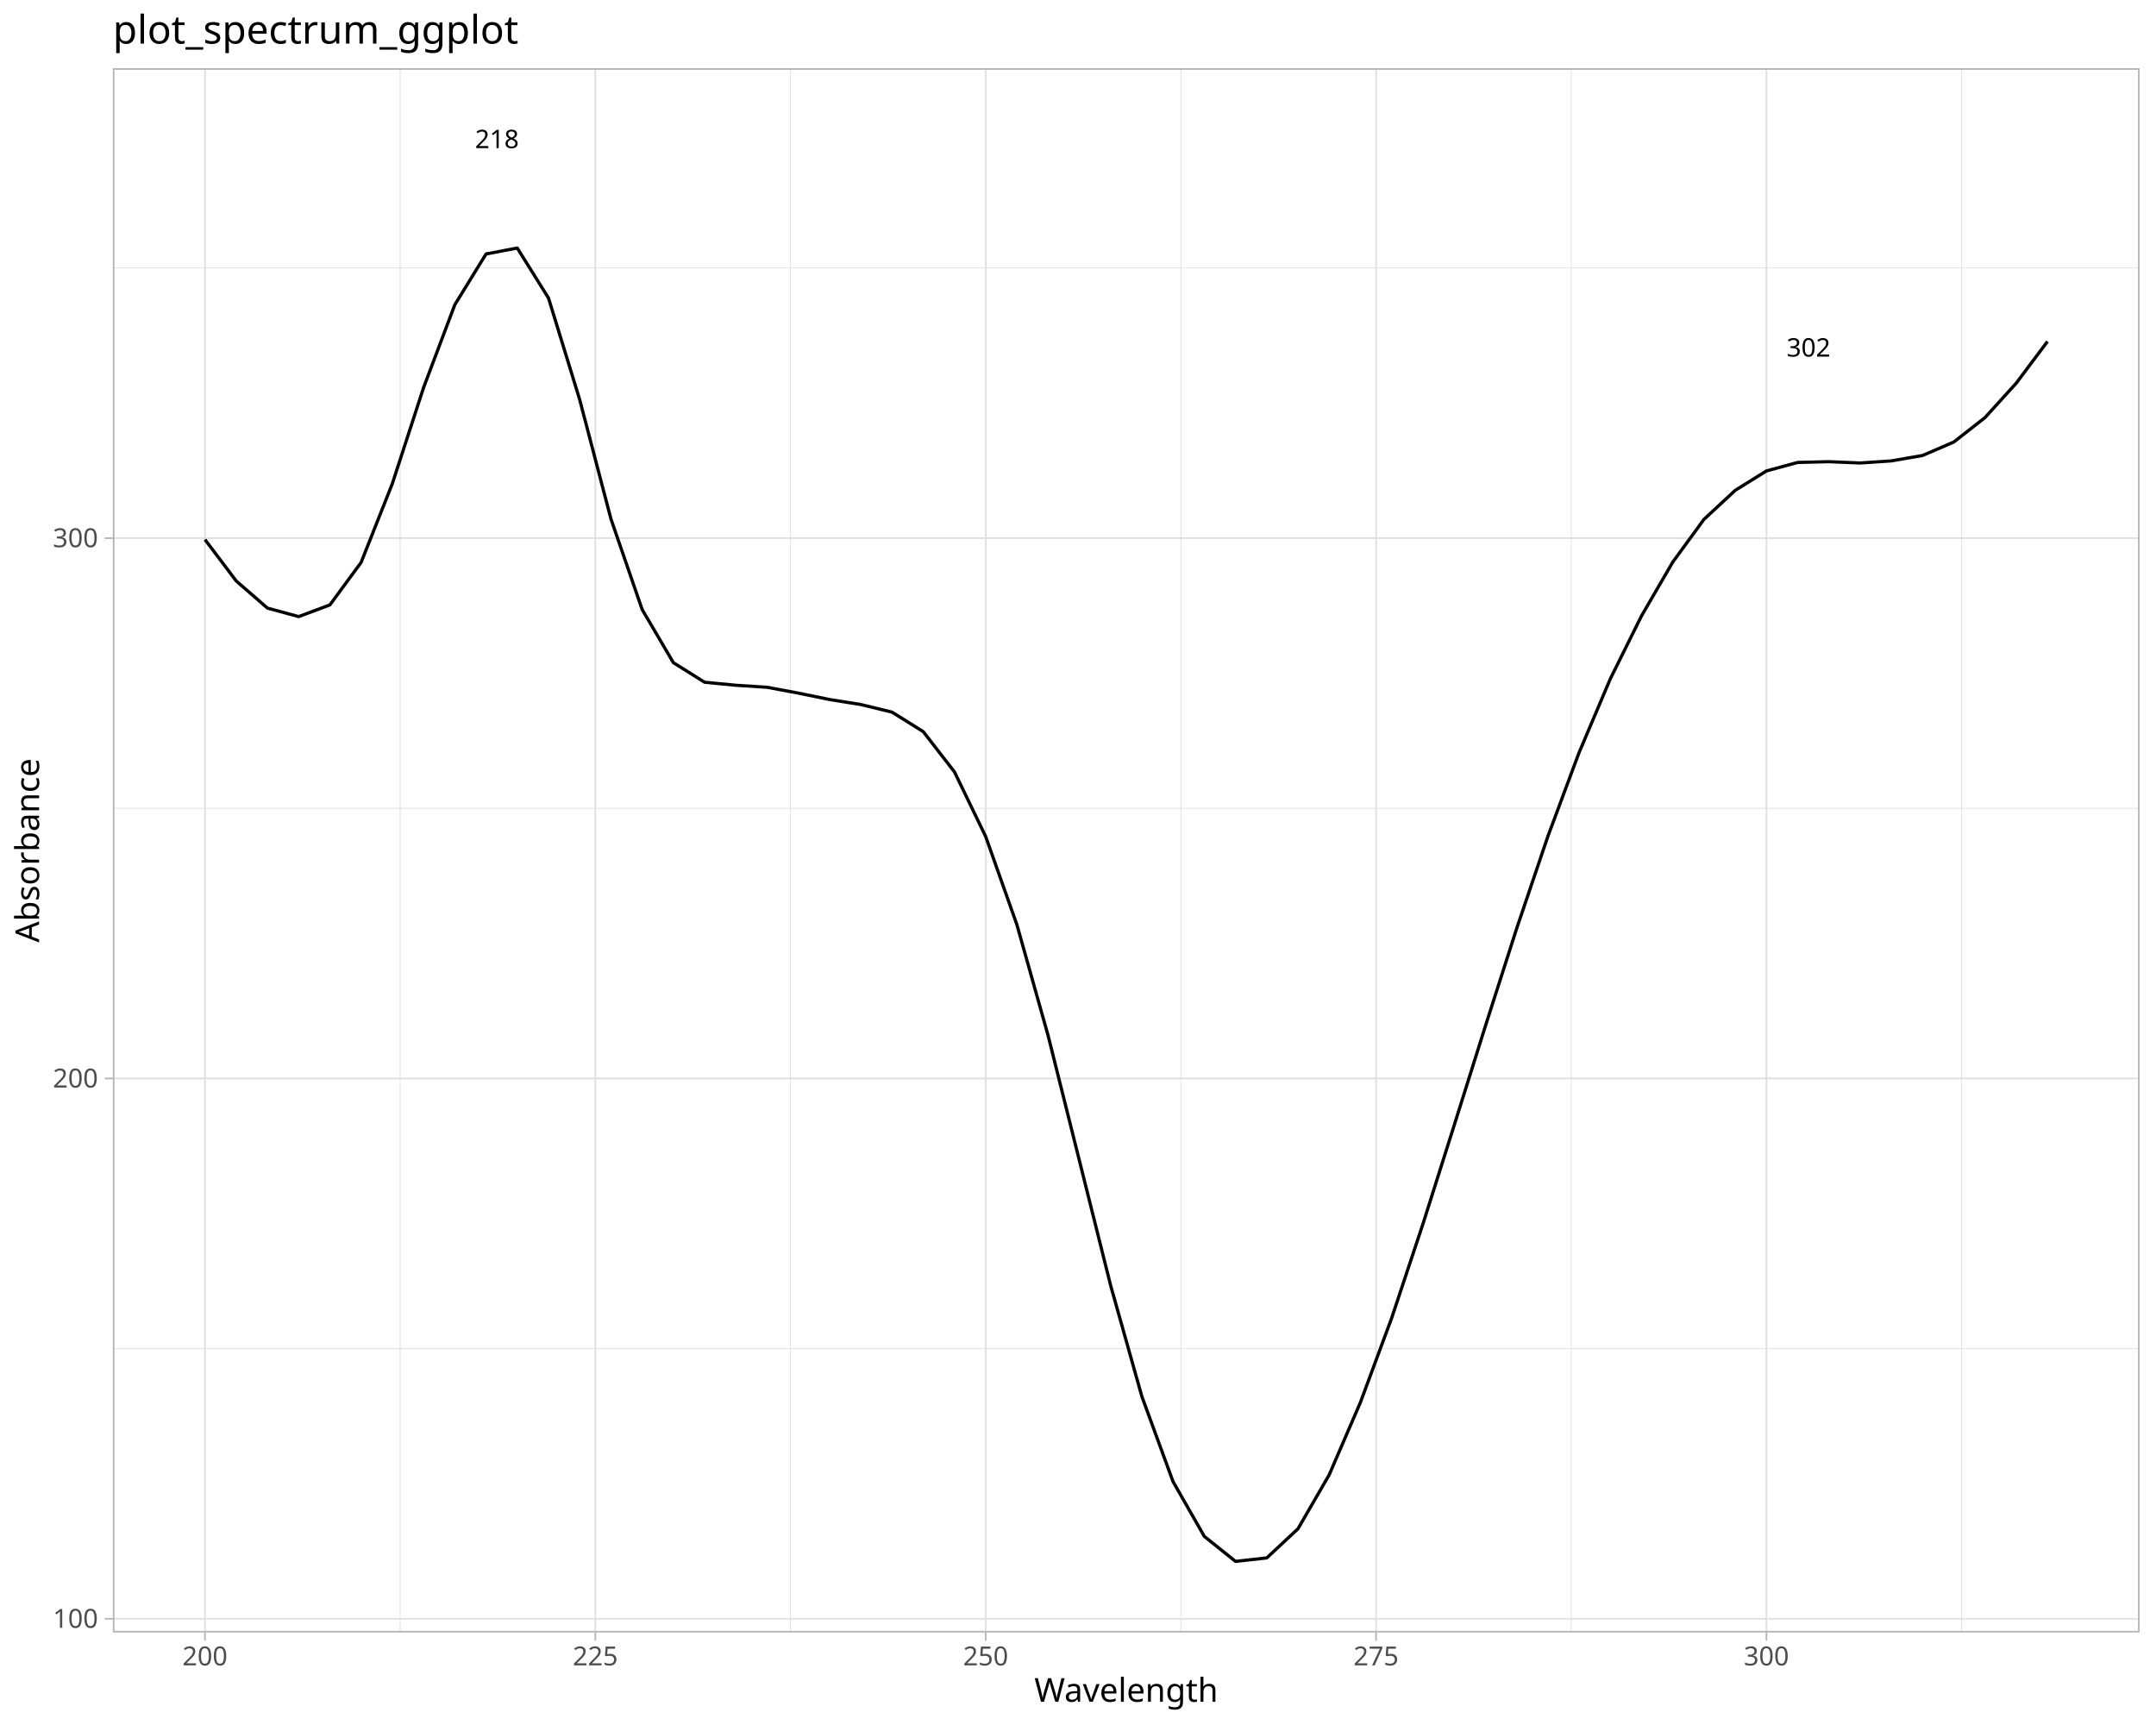
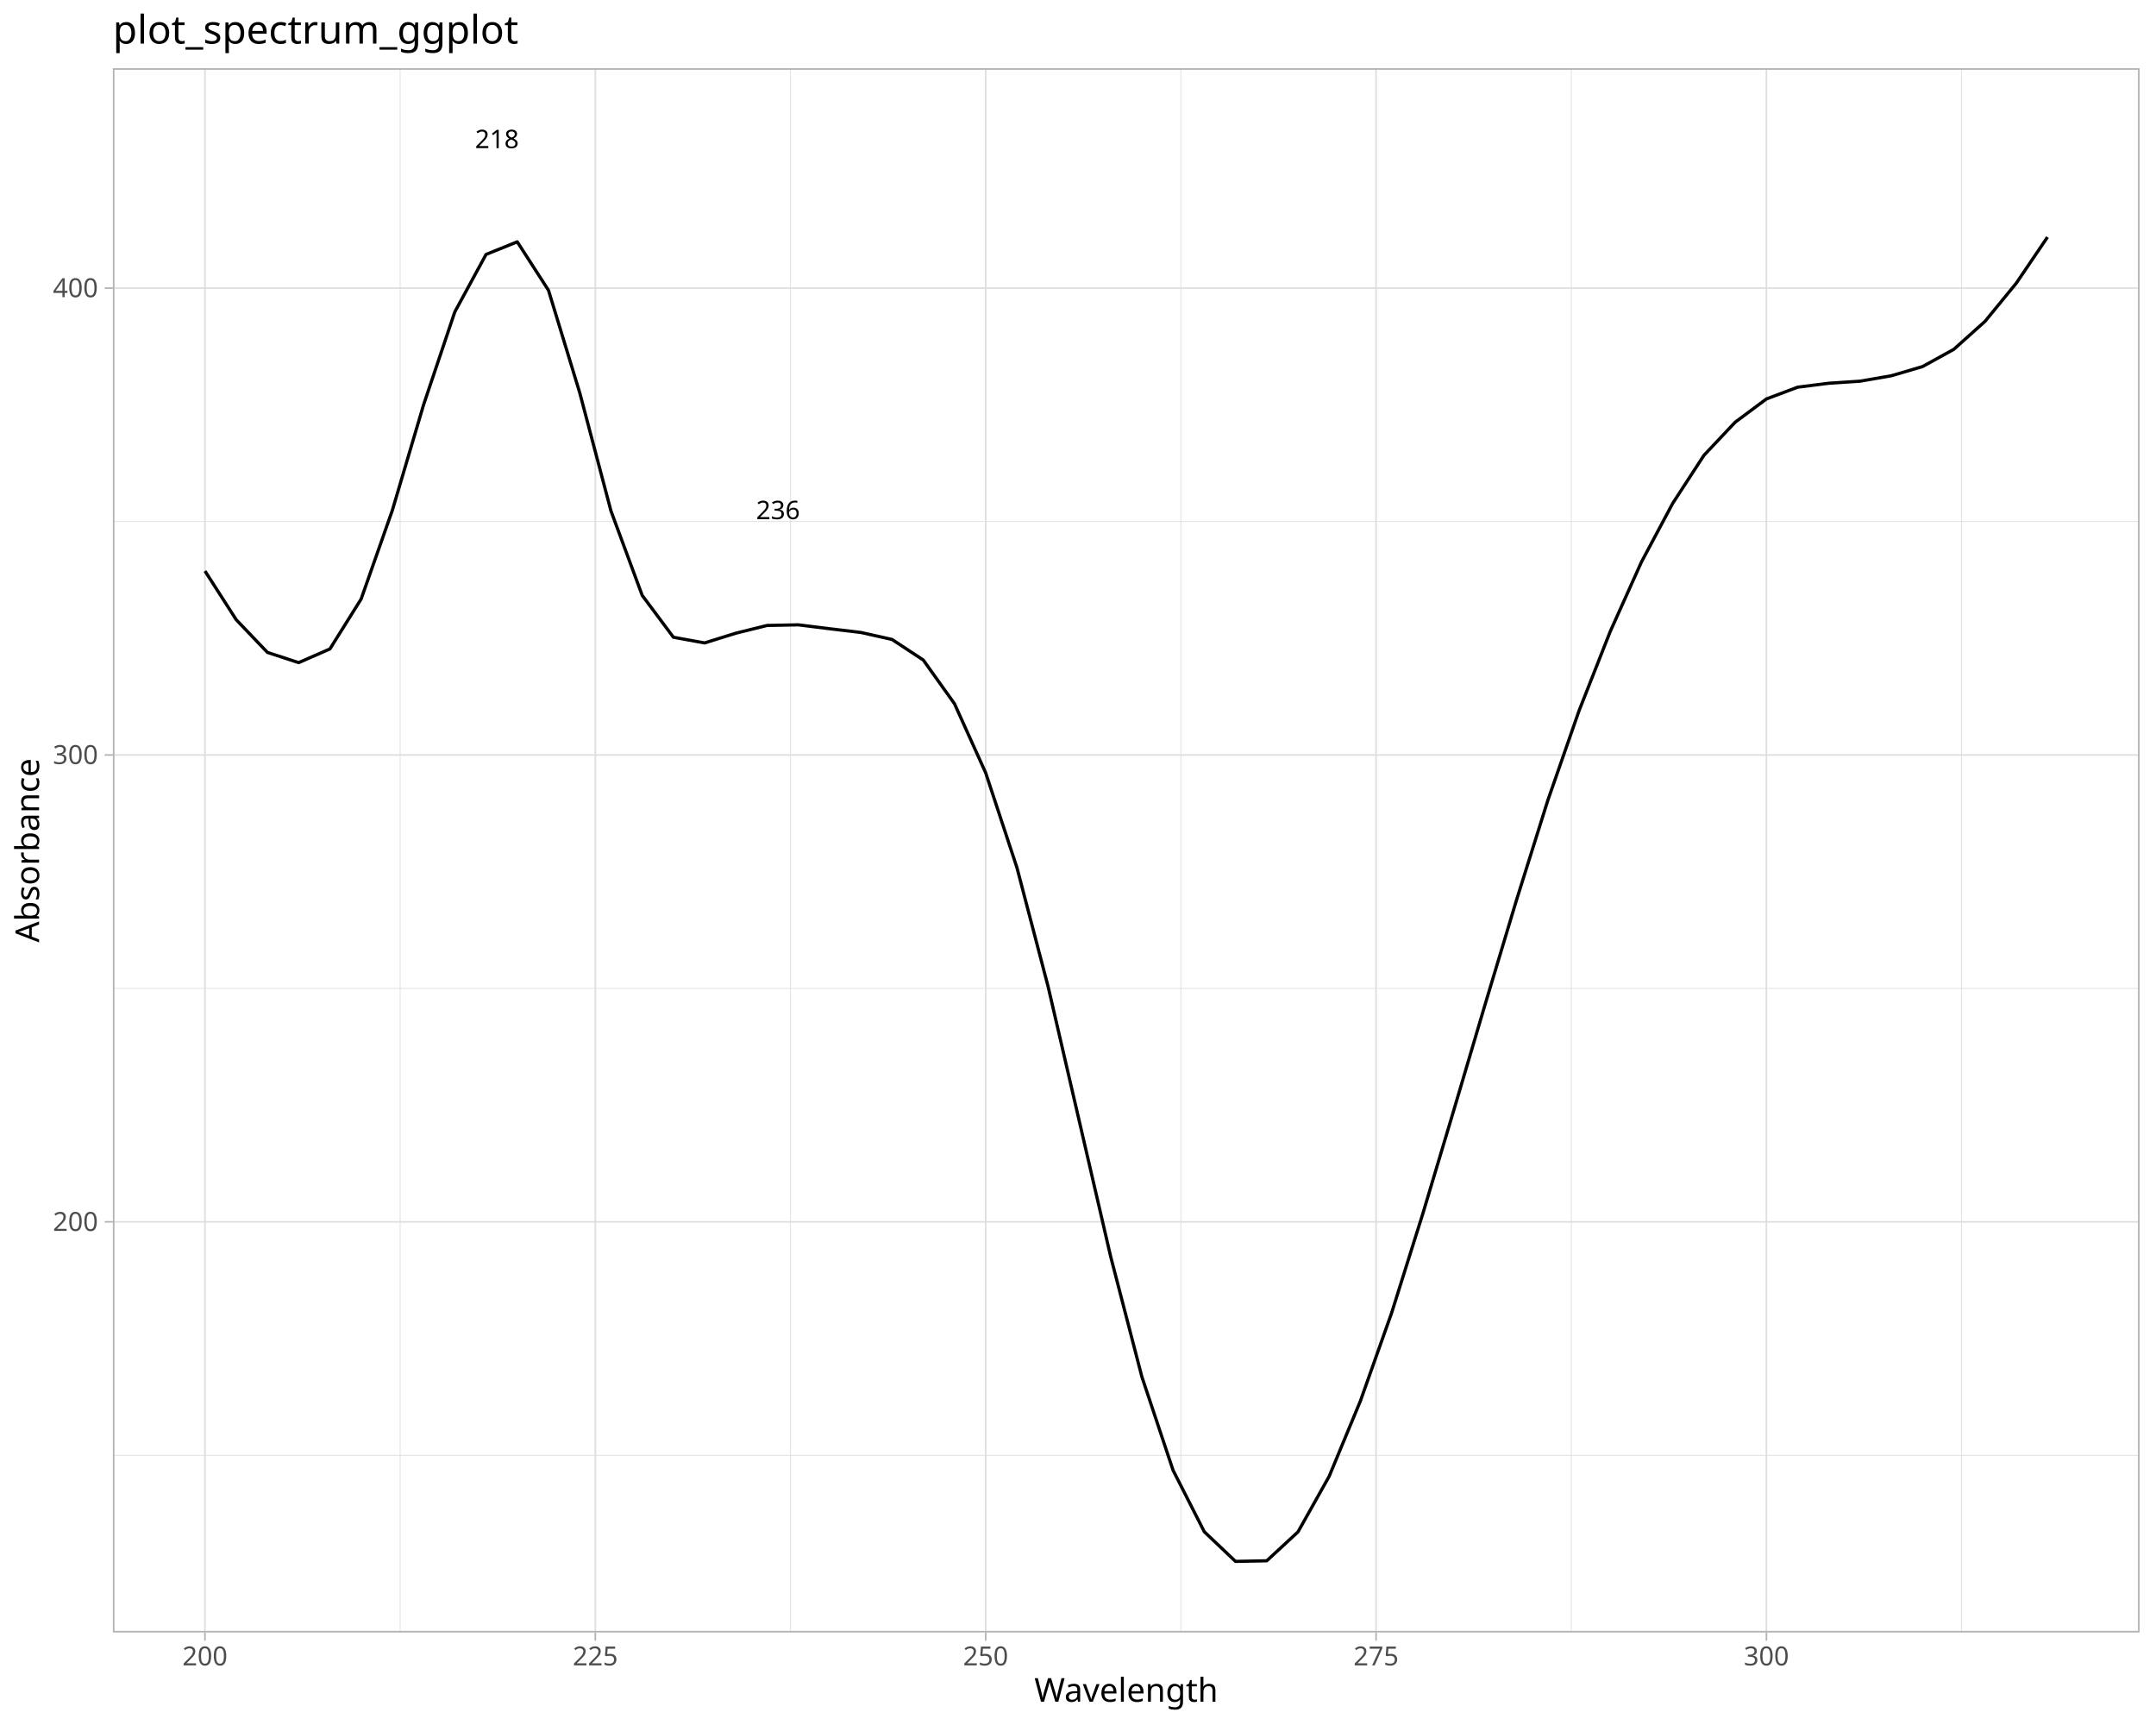
<svg xmlns="http://www.w3.org/2000/svg" class="svglite" data-engine-version="2.0" width="720.00pt" height="576.00pt" viewBox="0 0 720.00 576.00">
  <defs>
    <style type="text/css">
    .svglite line, .svglite polyline, .svglite polygon, .svglite path, .svglite rect, .svglite circle {
      fill: none;
      stroke: #000000;
      stroke-linecap: round;
      stroke-linejoin: round;
      stroke-miterlimit: 10.00;
    }
  </style>
  </defs>
  <rect width="100%" height="100%" style="stroke: none; fill: #FFFFFF;" />
  <defs>
    <clipPath id="cpMC4wMHw3MjAuMDB8MC4wMHw1NzYuMDA=">
      <rect x="0.00" y="0.00" width="720.00" height="576.00" />
    </clipPath>
  </defs>
  <g clip-path="url(#cpMC4wMHw3MjAuMDB8MC4wMHw1NzYuMDA=)">
    <rect x="0.00" y="0.00" width="720.00" height="576.00" style="stroke-width: 1.07; stroke: #FFFFFF; fill: #FFFFFF;" />
  </g>
  <defs>
    <clipPath id="cpMzcuNjl8NzE0LjUyfDIyLjc4fDU0NS4xMQ==">
      <rect x="37.69" y="22.78" width="676.83" height="522.33" />
    </clipPath>
  </defs>
  <g clip-path="url(#cpMzcuNjl8NzE0LjUyfDIyLjc4fDU0NS4xMQ==)">
    <rect x="37.69" y="22.78" width="676.83" height="522.33" style="stroke-width: 1.07; stroke: none; fill: #FFFFFF;" />
-     <polyline points="37.69,450.32 714.52,450.32 " style="stroke-width: 0.27; stroke: #DEDEDE; stroke-linecap: butt;" />
-     <polyline points="37.69,269.90 714.52,269.90 " style="stroke-width: 0.27; stroke: #DEDEDE; stroke-linecap: butt;" />
-     <polyline points="37.69,89.48 714.52,89.48 " style="stroke-width: 0.27; stroke: #DEDEDE; stroke-linecap: butt;" />
+     <polyline points="37.69,485.94 714.52,485.94 " style="stroke-width: 0.27; stroke: #DEDEDE; stroke-linecap: butt;" />
+     <polyline points="37.69,330.04 714.52,330.04 " style="stroke-width: 0.27; stroke: #DEDEDE; stroke-linecap: butt;" />
+     <polyline points="37.69,174.15 714.52,174.15 " style="stroke-width: 0.27; stroke: #DEDEDE; stroke-linecap: butt;" />
    <polyline points="133.63,545.11 133.63,22.78 " style="stroke-width: 0.27; stroke: #DEDEDE; stroke-linecap: butt;" />
    <polyline points="263.99,545.11 263.99,22.78 " style="stroke-width: 0.27; stroke: #DEDEDE; stroke-linecap: butt;" />
    <polyline points="394.35,545.11 394.35,22.78 " style="stroke-width: 0.27; stroke: #DEDEDE; stroke-linecap: butt;" />
    <polyline points="524.72,545.11 524.72,22.78 " style="stroke-width: 0.27; stroke: #DEDEDE; stroke-linecap: butt;" />
    <polyline points="655.08,545.11 655.08,22.78 " style="stroke-width: 0.27; stroke: #DEDEDE; stroke-linecap: butt;" />
-     <polyline points="37.69,540.53 714.52,540.53 " style="stroke-width: 0.53; stroke: #DEDEDE; stroke-linecap: butt;" />
-     <polyline points="37.69,360.11 714.52,360.11 " style="stroke-width: 0.53; stroke: #DEDEDE; stroke-linecap: butt;" />
-     <polyline points="37.69,179.69 714.52,179.69 " style="stroke-width: 0.53; stroke: #DEDEDE; stroke-linecap: butt;" />
+     <polyline points="37.69,407.99 714.52,407.99 " style="stroke-width: 0.53; stroke: #DEDEDE; stroke-linecap: butt;" />
+     <polyline points="37.69,252.10 714.52,252.10 " style="stroke-width: 0.53; stroke: #DEDEDE; stroke-linecap: butt;" />
+     <polyline points="37.69,96.20 714.52,96.20 " style="stroke-width: 0.53; stroke: #DEDEDE; stroke-linecap: butt;" />
    <polyline points="68.45,545.11 68.45,22.78 " style="stroke-width: 0.53; stroke: #DEDEDE; stroke-linecap: butt;" />
    <polyline points="198.81,545.11 198.81,22.78 " style="stroke-width: 0.53; stroke: #DEDEDE; stroke-linecap: butt;" />
    <polyline points="329.17,545.11 329.17,22.78 " style="stroke-width: 0.53; stroke: #DEDEDE; stroke-linecap: butt;" />
    <polyline points="459.54,545.11 459.54,22.78 " style="stroke-width: 0.53; stroke: #DEDEDE; stroke-linecap: butt;" />
    <polyline points="589.90,545.11 589.90,22.78 " style="stroke-width: 0.53; stroke: #DEDEDE; stroke-linecap: butt;" />
-     <polyline points="68.45,180.17 78.88,193.99 89.31,203.05 99.74,205.89 110.17,201.99 120.60,187.79 131.03,161.47 141.46,129.41 151.88,101.77 162.31,84.81 172.74,82.82 183.17,99.52 193.60,133.49 204.03,173.30 214.46,203.55 224.89,221.29 235.31,227.81 245.74,228.82 256.17,229.49 266.60,231.44 277.03,233.58 287.46,235.25 297.89,237.79 308.32,244.30 318.75,257.76 329.17,279.33 339.60,308.79 350.03,345.84 360.46,387.51 370.89,429.19 381.32,466.28 391.75,494.75 402.18,513.02 412.61,521.37 423.03,520.21 433.46,510.48 443.89,492.45 454.32,468.26 464.75,440.11 475.18,408.74 485.61,375.81 496.04,342.64 506.46,310.14 516.89,279.34 527.32,251.34 537.75,226.71 548.18,205.66 558.61,187.71 569.04,173.42 579.47,163.74 589.90,157.25 600.32,154.42 610.75,154.16 621.18,154.60 631.61,153.90 642.04,152.09 652.47,147.60 662.90,139.43 673.33,127.94 683.76,114.02 " style="stroke-width: 1.07; stroke-linecap: butt;" />
+     <polyline points="68.45,190.67 78.88,206.93 89.31,217.85 99.74,221.26 110.17,216.70 120.60,200.03 131.03,170.38 141.46,135.15 151.88,104.16 162.31,84.96 172.74,80.75 183.17,96.94 193.60,131.14 204.03,170.60 214.46,198.80 224.89,212.79 235.31,214.68 245.74,211.43 256.17,208.85 266.60,208.64 277.03,209.94 287.46,211.18 297.89,213.52 308.32,220.38 318.75,234.98 329.17,258.06 339.60,289.69 350.03,329.49 360.46,374.50 370.89,419.51 381.32,459.69 391.75,490.95 402.18,511.48 412.61,521.37 423.03,521.17 433.46,511.53 443.89,492.94 454.32,467.77 464.75,438.35 475.18,405.18 485.61,370.34 496.04,335.11 506.46,300.47 516.89,267.28 527.32,237.34 537.75,210.84 548.18,187.63 558.61,168.06 569.04,152.03 579.47,140.97 589.90,133.21 600.32,129.29 610.75,127.97 621.18,127.28 631.61,125.47 642.04,122.40 652.47,116.65 662.90,107.31 673.33,94.57 683.76,79.18 " style="stroke-width: 1.07; stroke-linecap: butt;" />
    <text x="165.96" y="49.46" text-anchor="middle" style="font-size: 8.54px; font-family: sans;" textLength="14.24px" lengthAdjust="spacingAndGlyphs">218</text>
-     <text x="603.97" y="119.07" text-anchor="middle" style="font-size: 8.54px; font-family: sans;" textLength="14.24px" lengthAdjust="spacingAndGlyphs">302</text>
+     <text x="259.82" y="173.35" text-anchor="middle" style="font-size: 8.54px; font-family: sans;" textLength="14.24px" lengthAdjust="spacingAndGlyphs">236</text>
    <rect x="37.69" y="22.78" width="676.83" height="522.33" style="stroke-width: 1.07; stroke: #B3B3B3;" />
  </g>
  <g clip-path="url(#cpMC4wMHw3MjAuMDB8MC4wMHw1NzYuMDA=)">
-     <text x="32.76" y="543.55" text-anchor="end" style="font-size: 8.80px; fill: #4D4D4D; font-family: sans;" textLength="14.68px" lengthAdjust="spacingAndGlyphs">100</text>
-     <text x="32.76" y="363.14" text-anchor="end" style="font-size: 8.80px; fill: #4D4D4D; font-family: sans;" textLength="14.68px" lengthAdjust="spacingAndGlyphs">200</text>
-     <text x="32.76" y="182.72" text-anchor="end" style="font-size: 8.80px; fill: #4D4D4D; font-family: sans;" textLength="14.68px" lengthAdjust="spacingAndGlyphs">300</text>
-     <polyline points="34.95,540.53 37.69,540.53 " style="stroke-width: 0.53; stroke: #B3B3B3; stroke-linecap: butt;" />
-     <polyline points="34.95,360.11 37.69,360.11 " style="stroke-width: 0.53; stroke: #B3B3B3; stroke-linecap: butt;" />
-     <polyline points="34.95,179.69 37.69,179.69 " style="stroke-width: 0.53; stroke: #B3B3B3; stroke-linecap: butt;" />
+     <text x="32.76" y="411.02" text-anchor="end" style="font-size: 8.80px; fill: #4D4D4D; font-family: sans;" textLength="14.68px" lengthAdjust="spacingAndGlyphs">200</text>
+     <text x="32.76" y="255.12" text-anchor="end" style="font-size: 8.80px; fill: #4D4D4D; font-family: sans;" textLength="14.68px" lengthAdjust="spacingAndGlyphs">300</text>
+     <text x="32.76" y="99.23" text-anchor="end" style="font-size: 8.80px; fill: #4D4D4D; font-family: sans;" textLength="14.68px" lengthAdjust="spacingAndGlyphs">400</text>
+     <polyline points="34.95,407.99 37.69,407.99 " style="stroke-width: 0.53; stroke: #B3B3B3; stroke-linecap: butt;" />
+     <polyline points="34.95,252.10 37.69,252.10 " style="stroke-width: 0.53; stroke: #B3B3B3; stroke-linecap: butt;" />
+     <polyline points="34.95,96.20 37.69,96.20 " style="stroke-width: 0.53; stroke: #B3B3B3; stroke-linecap: butt;" />
    <polyline points="68.45,547.85 68.45,545.11 " style="stroke-width: 0.53; stroke: #B3B3B3; stroke-linecap: butt;" />
    <polyline points="198.81,547.85 198.81,545.11 " style="stroke-width: 0.53; stroke: #B3B3B3; stroke-linecap: butt;" />
    <polyline points="329.17,547.85 329.17,545.11 " style="stroke-width: 0.53; stroke: #B3B3B3; stroke-linecap: butt;" />
    <polyline points="459.54,547.85 459.54,545.11 " style="stroke-width: 0.53; stroke: #B3B3B3; stroke-linecap: butt;" />
    <polyline points="589.90,547.85 589.90,545.11 " style="stroke-width: 0.53; stroke: #B3B3B3; stroke-linecap: butt;" />
    <text x="68.45" y="556.10" text-anchor="middle" style="font-size: 8.80px; fill: #4D4D4D; font-family: sans;" textLength="14.68px" lengthAdjust="spacingAndGlyphs">200</text>
    <text x="198.81" y="556.10" text-anchor="middle" style="font-size: 8.80px; fill: #4D4D4D; font-family: sans;" textLength="14.68px" lengthAdjust="spacingAndGlyphs">225</text>
    <text x="329.17" y="556.10" text-anchor="middle" style="font-size: 8.80px; fill: #4D4D4D; font-family: sans;" textLength="14.68px" lengthAdjust="spacingAndGlyphs">250</text>
    <text x="459.54" y="556.10" text-anchor="middle" style="font-size: 8.80px; fill: #4D4D4D; font-family: sans;" textLength="14.68px" lengthAdjust="spacingAndGlyphs">275</text>
    <text x="589.90" y="556.10" text-anchor="middle" style="font-size: 8.80px; fill: #4D4D4D; font-family: sans;" textLength="14.68px" lengthAdjust="spacingAndGlyphs">300</text>
    <text x="376.10" y="568.24" text-anchor="middle" style="font-size: 11.00px; font-family: sans;" textLength="58.09px" lengthAdjust="spacingAndGlyphs">Wavelength</text>
    <text transform="translate(13.05,283.95) rotate(-90)" text-anchor="middle" style="font-size: 11.00px; font-family: sans;" textLength="58.72px" lengthAdjust="spacingAndGlyphs">Absorbance</text>
    <text x="37.69" y="14.56" style="font-size: 13.20px; font-family: sans;" textLength="126.23px" lengthAdjust="spacingAndGlyphs">plot_spectrum_ggplot</text>
  </g>
</svg>
